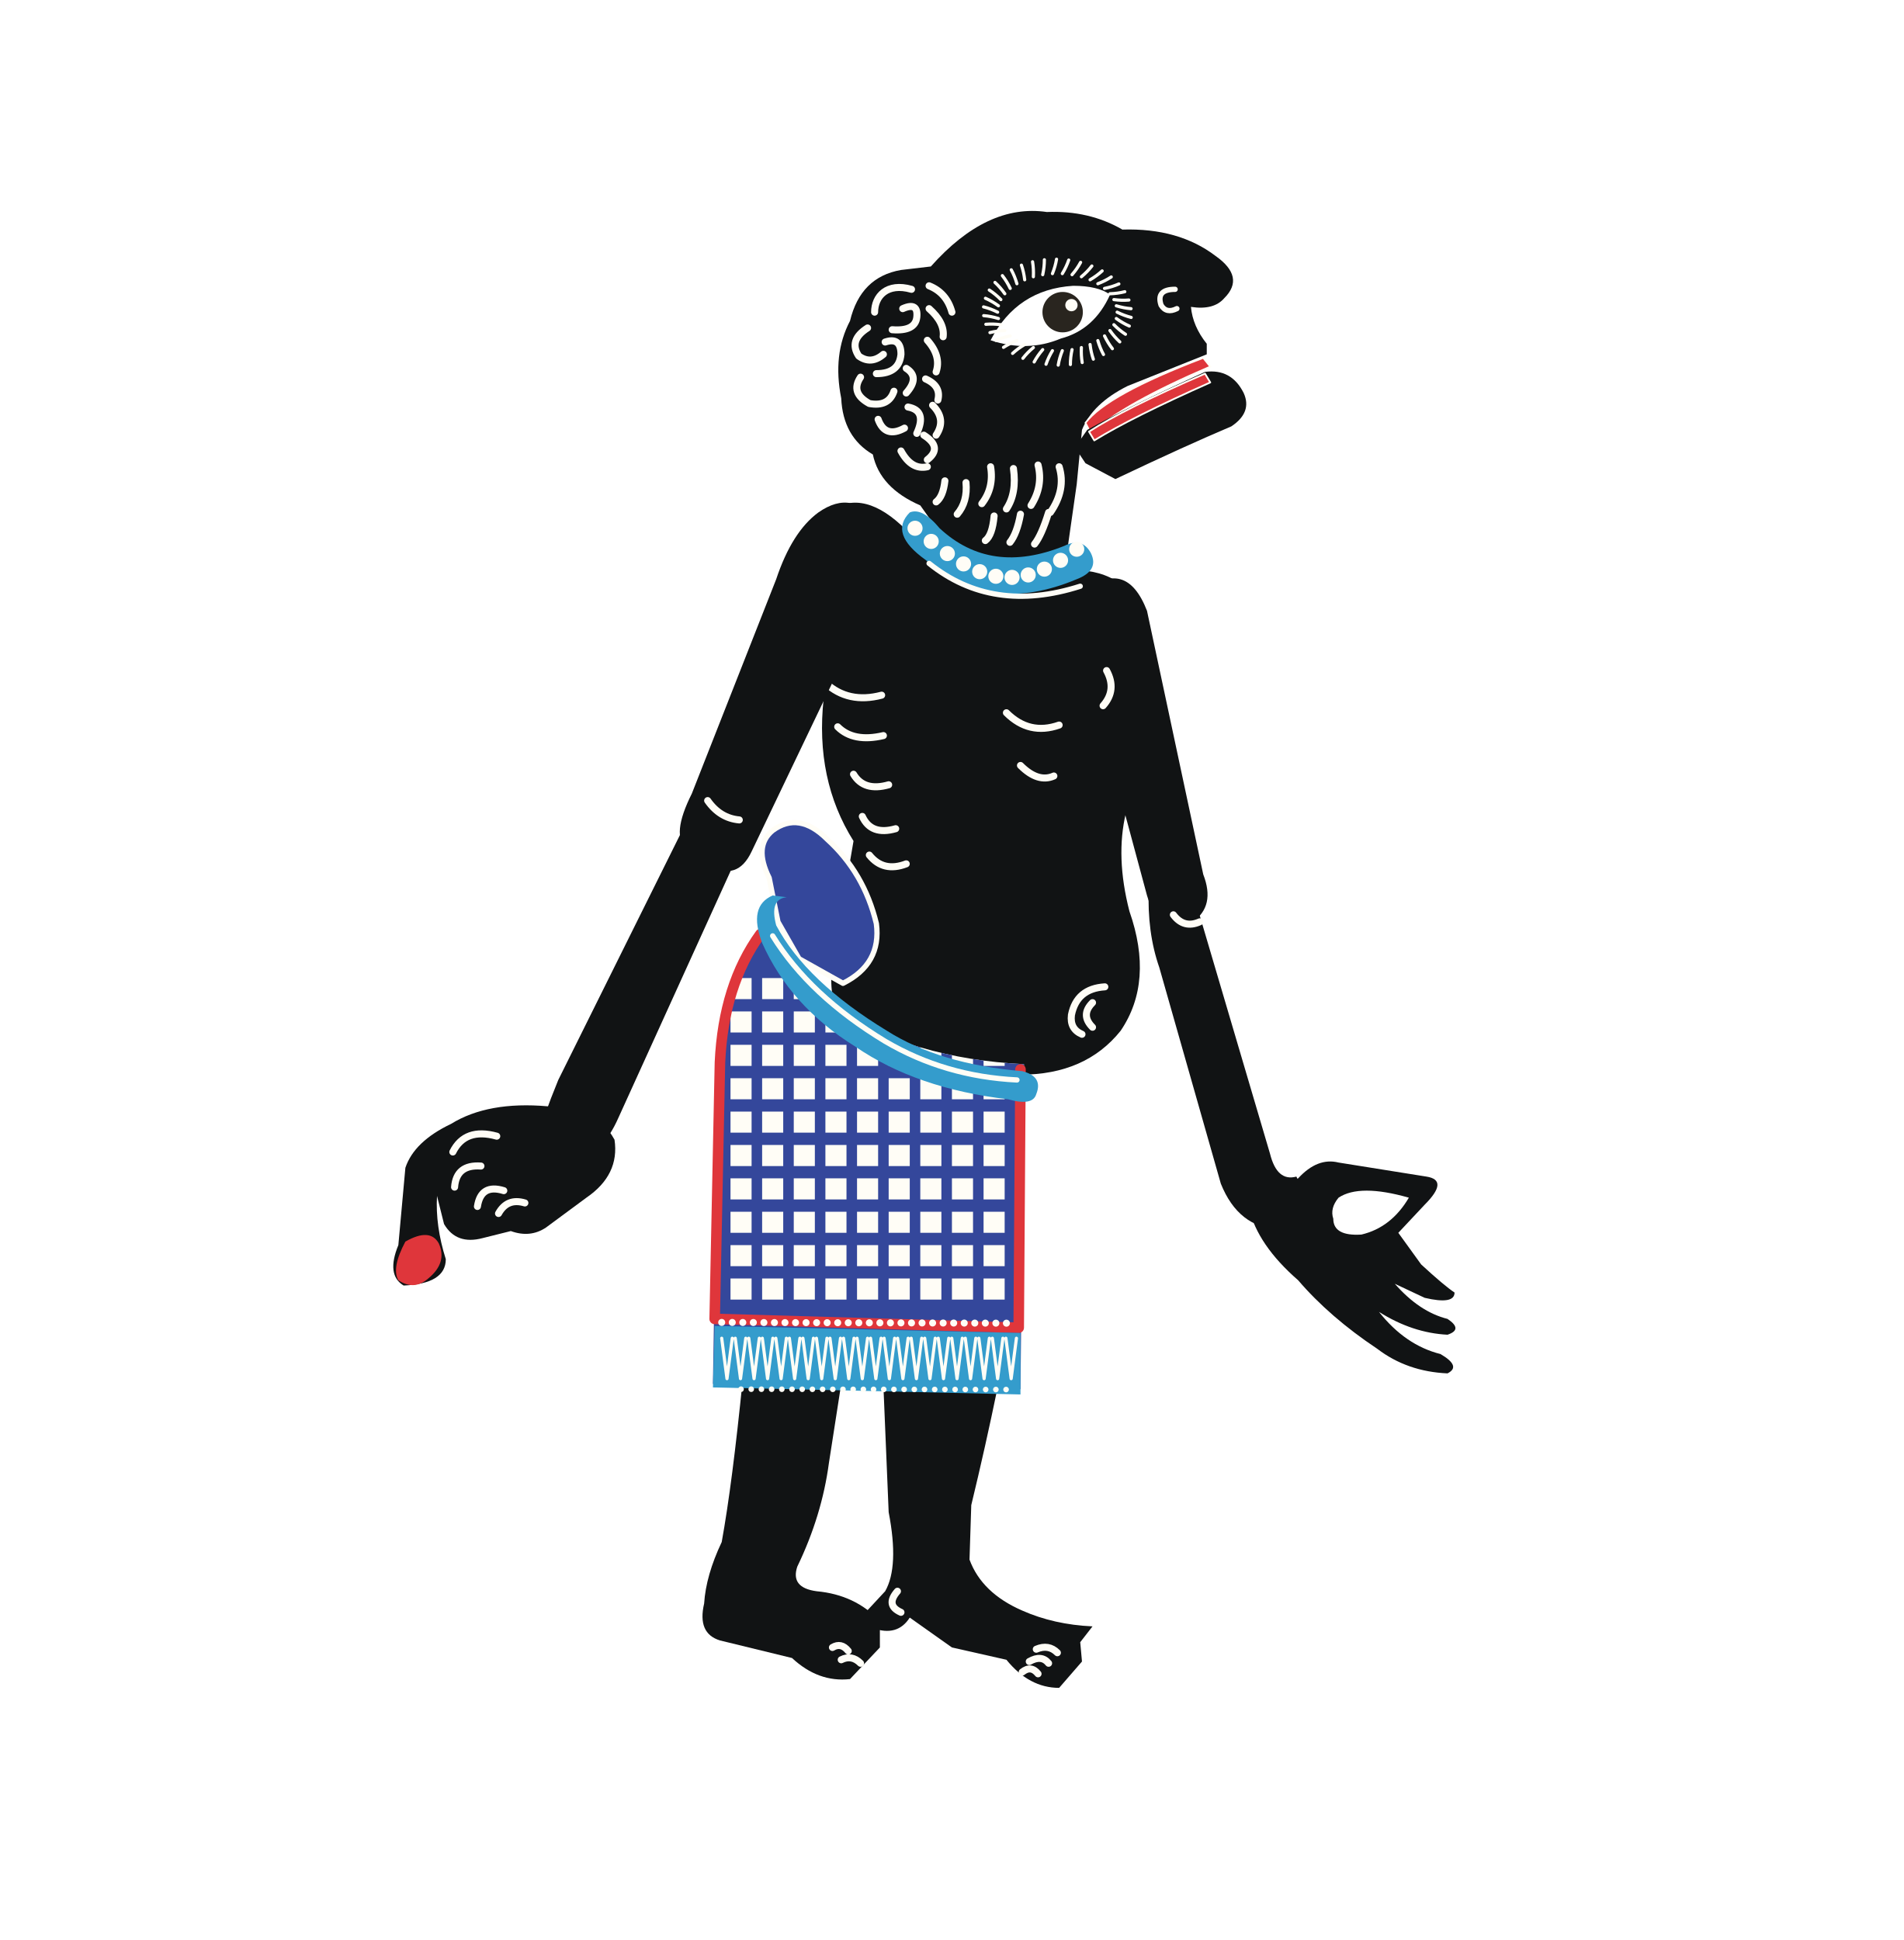
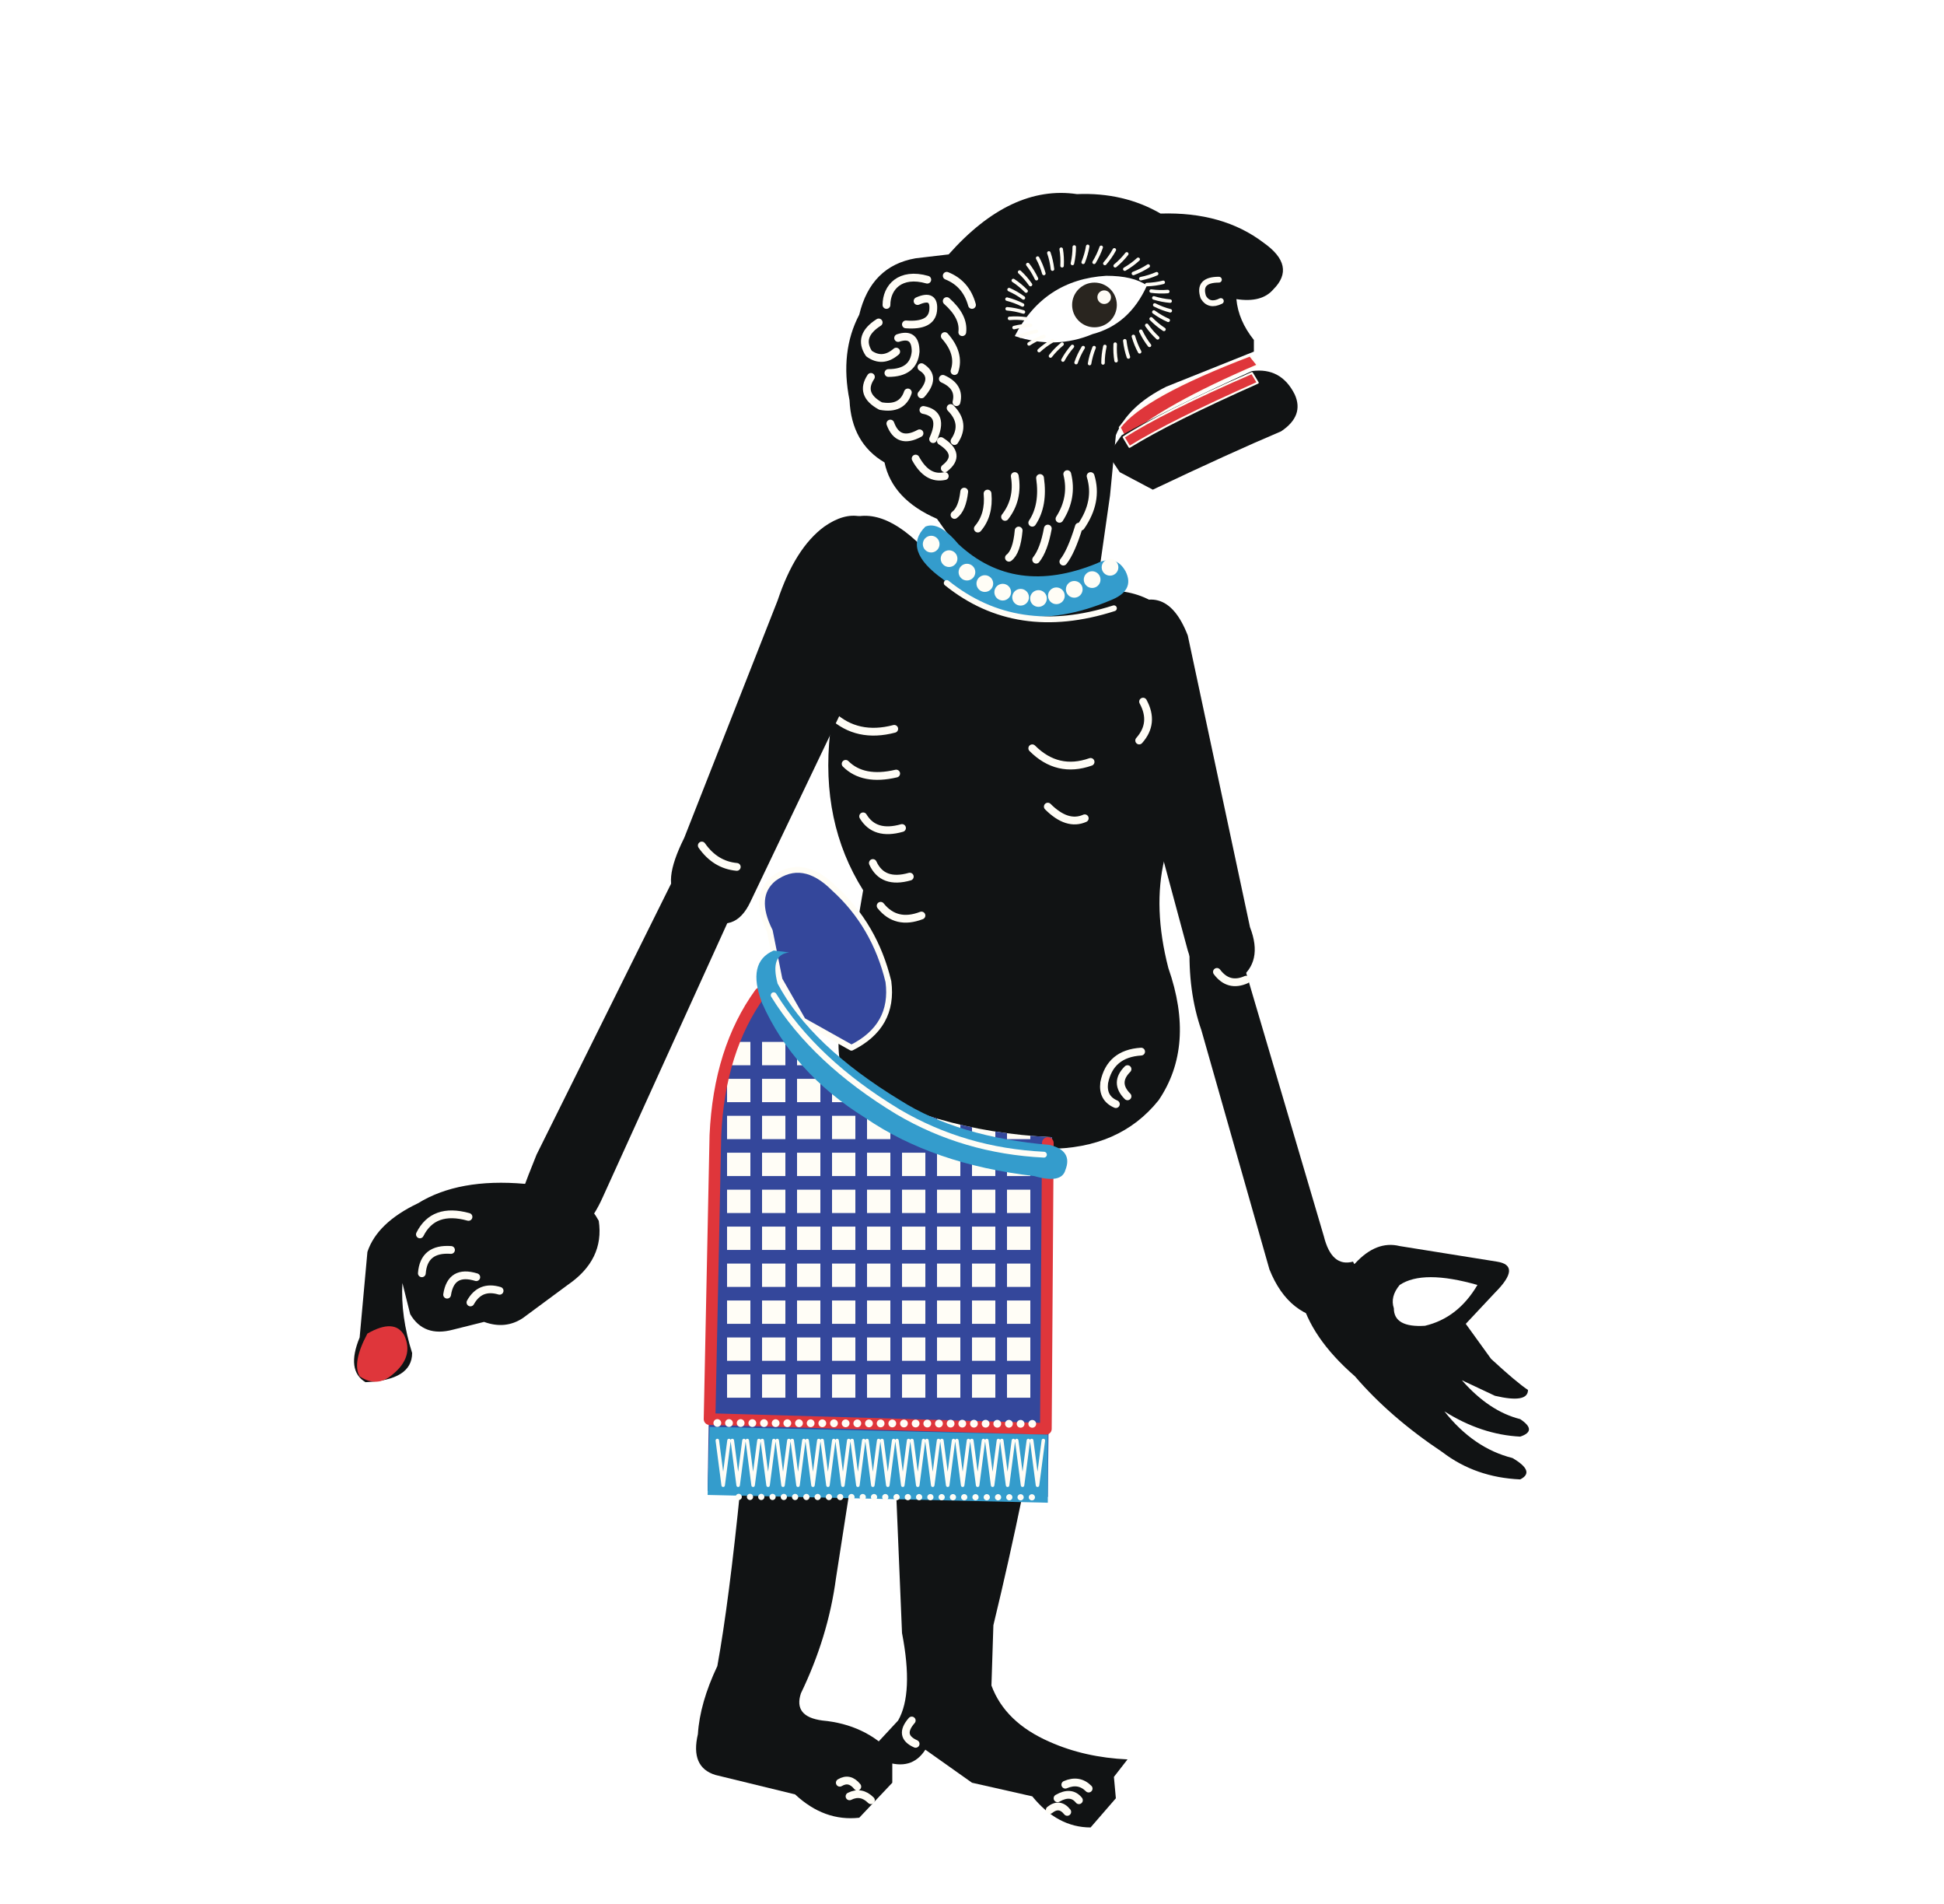
- <svg xmlns="http://www.w3.org/2000/svg" viewBox="-260 -320 520 530" role="img" aria-labelledby="theng-title">
+ <svg xmlns="http://www.w3.org/2000/svg" viewBox="-240 -310 480 470" role="img" aria-labelledby="theng-title">
  <g fill="#29251f">
    <g transform="translate(42.24 -146.88) rotate(0) scale(1 1)">
      <g transform="translate(0 0) rotate(76.5588) scale(1 1)">
        <path d="M-12.3 3.97 Q-19.314 -10.045 -3.503 -12.188 L70.095 -10.391 Q79.28 -11.651 82.031 -4.578 Q85.625 5.165 72.127 5.887 L14.98 7.528 Q3.259 11.143 -12.3 3.97 Z" fill="#111314" />
        <g transform="translate(78.46936 0) rotate(-4.135444) scale(1 1)">
          <path d="M-8.436 4.377 Q-7.054 -4.752 1.114 -6.696 L70.662 -5.309 Q78.563 -4.82 78.785 -10.289 L85.146 -11.295 L91.063 -1.364 Q87.272 9.015 74.383 9.968 L13.026 8.154 Q2.859 8.458 -8.436 4.377 Z" fill="#111314" />
          <g transform="translate(81.0646 0) rotate(0) scale(1 1)">
            <defs>
              <clipPath id="theng-3">
                <path d="M-8.023 1.486 Q0.58 -1.83 -1.677 -10.601 Q-5.574 -17.374 -2.461 -22.43 L8.447 -44.15 Q11.246 -49.809 15.623 -41.374 L20.771 -32.191 L30.892 -35.53 Q38.267 -39.739 40.967 -41.905 Q44.17 -40.89 39.876 -33.691 L33.751 -27.072 Q43.102 -31.159 47.251 -37.9 Q51.301 -41.149 51.37 -36.596 Q48.013 -27.589 39.768 -20.634 Q50.636 -24.744 55.823 -33.171 Q60.766 -37.647 61.437 -33.407 Q57.645 -23.027 49.232 -17.133 Q37.082 -7.387 24.863 -2.194 Q12.378 5.431 2.044 4.675 Z" />
              </clipPath>
            </defs>
            <path d="M-8.023 1.486 Q0.58 -1.83 -1.677 -10.601 Q-5.574 -17.374 -2.461 -22.43 L8.447 -44.15 Q11.246 -49.809 15.623 -41.374 L20.771 -32.191 L30.892 -35.53 Q38.267 -39.739 40.967 -41.905 Q44.17 -40.89 39.876 -33.691 L33.751 -27.072 Q43.102 -31.159 47.251 -37.9 Q51.301 -41.149 51.37 -36.596 Q48.013 -27.589 39.768 -20.634 Q50.636 -24.744 55.823 -33.171 Q60.766 -37.647 61.437 -33.407 Q57.645 -23.027 49.232 -17.133 Q37.082 -7.387 24.863 -2.194 Q12.378 5.431 2.044 4.675 Z M6.69 -19.531 Q4.769 -26.182 12.489 -37.835 Q18.818 -30.795 18.184 -22.436 Q16.323 -14.97 11.747 -16.419 Q8.711 -16.374 6.69 -19.531 Z" fill-rule="evenodd" clip-path="url(#theng-3)" fill="#111314" />
            <g transform="translate(0 0) rotate(0) scale(1 1)">
              <path d="M-80.607 0.145 Q-76.077 -1.441 -76.602 -6.139" fill="none" stroke="#fffdf6" stroke-width="1.92" stroke-linecap="round" stroke-linejoin="round" />
            </g>
          </g>
        </g>
      </g>
    </g>
    <g transform="translate(0 0) rotate(0) scale(1 1)">
      <path d="M-57.12 56.64 L-30.24 58.08 L-33.6 79.68 Q-35.52 94.08 -42.24 108 Q-44.16 113.76 -36.96 114.72 Q-26.4 115.68 -19.68 122.88 L-19.68 130.08 L-27.84 138.72 Q-36.48 139.68 -43.68 132.96 L-63.36 128.16 Q-69.6 126.24 -67.68 118.08 Q-67.2 110.4 -62.88 101.28 Q-60 85.44 -57.12 56.64 Z M-18.72 58.56 L12.48 59.04 Q9.12 75.36 5.28 91.2 L4.8 106.08 Q8.16 115.2 19.2 120 Q27.84 123.84 38.4 124.32 L35.04 128.64 L35.52 133.92 L29.28 141.12 Q21.12 141.12 14.88 133.44 L0 130.08 L-11.52 121.92 Q-14.88 127.2 -21.6 124.8 L-24.48 121.44 L-18.24 114.72 Q-14.4 108 -17.28 93.12 Z" fill="#111314" />
    </g>
    <g transform="translate(0 0) rotate(0) scale(1 1)">
      <path d="M-33.12 -180.48 Q-24 -186.72 -12.48 -175.2 L0 -166.56 Q14.88 -155.52 31.68 -164.16 Q46.56 -165.12 53.28 -151.68 Q57.12 -141.12 47.52 -124.32 L47.52 -97.92 Q44.64 -85.92 48.48 -71.04 Q55.2 -51.84 46.08 -38.4 Q36.48 -26.4 18.72 -26.4 L-19.2 -33.6 Q-35.04 -38.88 -32.64 -56.64 L-26.88 -90.24 Q-37.44 -107.04 -35.04 -129.12 L-40.8 -149.28 Q-45.12 -169.92 -33.12 -180.48 Z" fill="#111314" />
    </g>
    <g transform="translate(0 0) rotate(0) scale(1 1)">
      <path d="M-52.32 -64.8 Q-46.56 -53.76 -32.64 -44.64 Q-10.56 -30.72 19.68 -29.28 L18.72 59.52 L-65.28 58.08 L-63.84 -31.2 Q-63.36 -52.32 -52.32 -64.8 Z" fill="#fffdf6" />
    </g>
    <g transform="translate(0 0) rotate(0) scale(1 1)">
      <path d="M-49.92 -80.16 Q-54.24 -88.8 -48.96 -93.12 Q-41.76 -98.4 -34.08 -90.72 Q-24 -81.6 -20.64 -67.68 Q-19.2 -56.64 -29.76 -51.36 L-41.76 -58.08 L-47.52 -68.16 Z" fill="#34479b" stroke="#fffdf6" stroke-width="1.44" stroke-linecap="round" stroke-linejoin="round" />
    </g>
    <g transform="translate(0 0) rotate(0) scale(1 1)">
      <defs>
        <clipPath id="theng-9">
          <path d="M-52.32 -64.8 Q-46.56 -53.76 -32.64 -44.64 Q-10.56 -30.72 19.68 -29.28 L18.72 59.52 L-65.28 58.08 L-63.84 -31.2 Q-63.36 -52.32 -52.32 -64.8 Z" />
        </clipPath>
      </defs>
      <path d="M-52.32 -64.8 Q-46.56 -53.76 -32.64 -44.64 Q-10.56 -30.72 19.68 -29.28 L18.72 59.52 L-65.28 58.08 L-63.84 -31.2 Q-63.36 -52.32 -52.32 -64.8 Z M-60.48 -52.8 L-54.72 -52.8 L-54.72 -47.04 L-60.48 -47.04 Z M-51.84 -52.8 L-46.08 -52.8 L-46.08 -47.04 L-51.84 -47.04 Z M-43.2 -52.8 L-37.44 -52.8 L-37.44 -47.04 L-43.2 -47.04 Z M-34.56 -52.8 L-28.8 -52.8 L-28.8 -47.04 L-34.56 -47.04 Z M-25.92 -52.8 L-20.16 -52.8 L-20.16 -47.04 L-25.92 -47.04 Z M-17.28 -52.8 L-11.52 -52.8 L-11.52 -47.04 L-17.28 -47.04 Z M-8.64 -52.8 L-2.88 -52.8 L-2.88 -47.04 L-8.64 -47.04 Z M0 -52.8 L5.76 -52.8 L5.76 -47.04 L0 -47.04 Z M8.64 -52.8 L14.4 -52.8 L14.4 -47.04 L8.64 -47.04 Z M-60.48 -43.68 L-54.72 -43.68 L-54.72 -37.92 L-60.48 -37.92 Z M-51.84 -43.68 L-46.08 -43.68 L-46.08 -37.92 L-51.84 -37.92 Z M-43.2 -43.68 L-37.44 -43.68 L-37.44 -37.92 L-43.2 -37.92 Z M-34.56 -43.68 L-28.8 -43.68 L-28.8 -37.92 L-34.56 -37.92 Z M-25.92 -43.68 L-20.16 -43.68 L-20.16 -37.92 L-25.92 -37.92 Z M-17.28 -43.68 L-11.52 -43.68 L-11.52 -37.92 L-17.28 -37.92 Z M-8.64 -43.68 L-2.88 -43.68 L-2.88 -37.92 L-8.64 -37.92 Z M0 -43.68 L5.76 -43.68 L5.76 -37.92 L0 -37.92 Z M8.64 -43.68 L14.4 -43.68 L14.4 -37.92 L8.64 -37.92 Z M-60.48 -34.56 L-54.72 -34.56 L-54.72 -28.8 L-60.48 -28.8 Z M-51.84 -34.56 L-46.08 -34.56 L-46.08 -28.8 L-51.84 -28.8 Z M-43.2 -34.56 L-37.44 -34.56 L-37.44 -28.8 L-43.2 -28.8 Z M-34.56 -34.56 L-28.8 -34.56 L-28.8 -28.8 L-34.56 -28.8 Z M-25.92 -34.56 L-20.16 -34.56 L-20.16 -28.8 L-25.92 -28.8 Z M-17.28 -34.56 L-11.52 -34.56 L-11.52 -28.8 L-17.28 -28.8 Z M-8.64 -34.56 L-2.88 -34.56 L-2.88 -28.8 L-8.64 -28.8 Z M0 -34.56 L5.76 -34.56 L5.76 -28.8 L0 -28.8 Z M8.64 -34.56 L14.4 -34.56 L14.4 -28.8 L8.64 -28.8 Z M-60.48 -25.44 L-54.72 -25.44 L-54.72 -19.68 L-60.48 -19.68 Z M-51.84 -25.44 L-46.08 -25.44 L-46.08 -19.68 L-51.84 -19.68 Z M-43.2 -25.44 L-37.44 -25.44 L-37.44 -19.68 L-43.2 -19.68 Z M-34.56 -25.44 L-28.8 -25.44 L-28.8 -19.68 L-34.56 -19.68 Z M-25.92 -25.44 L-20.16 -25.44 L-20.16 -19.68 L-25.92 -19.68 Z M-17.28 -25.44 L-11.52 -25.44 L-11.52 -19.68 L-17.28 -19.68 Z M-8.64 -25.44 L-2.88 -25.44 L-2.88 -19.68 L-8.64 -19.68 Z M0 -25.44 L5.76 -25.44 L5.76 -19.68 L0 -19.68 Z M8.64 -25.44 L14.4 -25.44 L14.4 -19.68 L8.64 -19.68 Z M-60.48 -16.32 L-54.72 -16.32 L-54.72 -10.56 L-60.48 -10.56 Z M-51.84 -16.32 L-46.08 -16.32 L-46.08 -10.56 L-51.84 -10.56 Z M-43.2 -16.32 L-37.44 -16.32 L-37.44 -10.56 L-43.2 -10.56 Z M-34.56 -16.32 L-28.8 -16.32 L-28.8 -10.56 L-34.56 -10.56 Z M-25.92 -16.32 L-20.16 -16.32 L-20.16 -10.56 L-25.92 -10.56 Z M-17.28 -16.32 L-11.52 -16.32 L-11.52 -10.56 L-17.28 -10.56 Z M-8.64 -16.32 L-2.88 -16.32 L-2.88 -10.56 L-8.64 -10.56 Z M0 -16.32 L5.76 -16.32 L5.76 -10.56 L0 -10.56 Z M8.64 -16.32 L14.4 -16.32 L14.4 -10.56 L8.64 -10.56 Z M-60.48 -7.2 L-54.72 -7.2 L-54.72 -1.44 L-60.48 -1.44 Z M-51.84 -7.2 L-46.08 -7.2 L-46.08 -1.44 L-51.84 -1.44 Z M-43.2 -7.2 L-37.44 -7.2 L-37.44 -1.44 L-43.2 -1.44 Z M-34.56 -7.2 L-28.8 -7.2 L-28.8 -1.44 L-34.56 -1.44 Z M-25.92 -7.2 L-20.16 -7.2 L-20.16 -1.44 L-25.92 -1.44 Z M-17.28 -7.2 L-11.52 -7.2 L-11.52 -1.44 L-17.28 -1.44 Z M-8.64 -7.2 L-2.88 -7.2 L-2.88 -1.44 L-8.64 -1.44 Z M0 -7.2 L5.76 -7.2 L5.76 -1.44 L0 -1.44 Z M8.64 -7.2 L14.4 -7.2 L14.4 -1.44 L8.64 -1.44 Z M-60.48 1.92 L-54.72 1.92 L-54.72 7.68 L-60.48 7.68 Z M-51.84 1.92 L-46.08 1.92 L-46.08 7.68 L-51.84 7.68 Z M-43.2 1.92 L-37.44 1.92 L-37.44 7.68 L-43.2 7.68 Z M-34.56 1.92 L-28.8 1.92 L-28.8 7.68 L-34.56 7.68 Z M-25.92 1.92 L-20.16 1.92 L-20.16 7.68 L-25.92 7.68 Z M-17.28 1.92 L-11.52 1.92 L-11.52 7.68 L-17.28 7.68 Z M-8.64 1.92 L-2.88 1.92 L-2.88 7.68 L-8.64 7.68 Z M0 1.92 L5.76 1.92 L5.76 7.68 L0 7.68 Z M8.64 1.92 L14.4 1.92 L14.4 7.68 L8.64 7.68 Z M-60.48 11.04 L-54.72 11.04 L-54.72 16.8 L-60.48 16.8 Z M-51.84 11.04 L-46.08 11.04 L-46.08 16.8 L-51.84 16.8 Z M-43.2 11.04 L-37.44 11.04 L-37.44 16.8 L-43.2 16.8 Z M-34.56 11.04 L-28.8 11.04 L-28.8 16.8 L-34.56 16.8 Z M-25.92 11.04 L-20.16 11.04 L-20.16 16.8 L-25.92 16.8 Z M-17.28 11.04 L-11.52 11.04 L-11.52 16.8 L-17.28 16.8 Z M-8.64 11.04 L-2.88 11.04 L-2.88 16.8 L-8.64 16.8 Z M0 11.04 L5.76 11.04 L5.76 16.8 L0 16.8 Z M8.64 11.04 L14.4 11.04 L14.4 16.8 L8.64 16.8 Z M-60.48 20.16 L-54.72 20.16 L-54.72 25.92 L-60.48 25.92 Z M-51.84 20.16 L-46.08 20.16 L-46.08 25.92 L-51.84 25.92 Z M-43.2 20.16 L-37.44 20.16 L-37.44 25.92 L-43.2 25.92 Z M-34.56 20.16 L-28.8 20.16 L-28.8 25.92 L-34.56 25.92 Z M-25.92 20.16 L-20.16 20.16 L-20.16 25.92 L-25.92 25.92 Z M-17.28 20.16 L-11.52 20.16 L-11.52 25.92 L-17.28 25.92 Z M-8.64 20.16 L-2.88 20.16 L-2.88 25.92 L-8.64 25.92 Z M0 20.16 L5.76 20.16 L5.76 25.92 L0 25.92 Z M8.64 20.16 L14.4 20.16 L14.4 25.92 L8.64 25.92 Z M-60.48 29.28 L-54.72 29.28 L-54.72 35.04 L-60.48 35.04 Z M-51.84 29.28 L-46.08 29.28 L-46.08 35.04 L-51.84 35.04 Z M-43.2 29.28 L-37.44 29.28 L-37.44 35.04 L-43.2 35.04 Z M-34.56 29.28 L-28.8 29.28 L-28.8 35.04 L-34.56 35.04 Z M-25.92 29.28 L-20.16 29.28 L-20.16 35.04 L-25.92 35.04 Z M-17.28 29.28 L-11.52 29.28 L-11.52 35.04 L-17.28 35.04 Z M-8.64 29.28 L-2.88 29.28 L-2.88 35.04 L-8.64 35.04 Z M0 29.28 L5.76 29.28 L5.76 35.04 L0 35.04 Z M8.64 29.28 L14.4 29.28 L14.4 35.04 L8.64 35.04 Z" fill-rule="evenodd" clip-path="url(#theng-9)" fill="#34479b" />
    </g>
    <g transform="translate(0 0) rotate(0) scale(1 1)">
      <path d="M-52.32 -64.8 Q-62.4 -50.88 -63.36 -29.76 L-64.8 40.32 L18.24 42.72 L18.72 -27.84" fill="none" stroke="#df363b" stroke-width="2.88" stroke-linecap="round" stroke-linejoin="round" />
    </g>
    <g transform="translate(0 0) rotate(0) scale(1 1)">
      <path d="M-45.12 -74.88 Q-49.92 -74.4 -48 -67.2 Q-39.84 -51.84 -17.76 -38.4 Q-3.36 -29.28 19.2 -27.36 Q24.96 -25.92 23.04 -21.12 Q22.08 -17.76 15.36 -19.68 Q-9.6 -22.56 -26.4 -34.08 Q-44.16 -45.12 -51.84 -62.4 Q-55.68 -72.48 -48.96 -75.36 Z" fill="#349ccc" />
    </g>
    <g transform="translate(0 0) rotate(0) scale(1 1)">
      <path d="M-48.96 -64.32 Q-38.88 -48 -18.24 -35.52 Q-1.92 -25.92 17.76 -24.96" fill="none" stroke="#fffdf6" stroke-width="1.44" stroke-linecap="round" stroke-linejoin="round" />
    </g>
    <g transform="translate(0 0) rotate(0) scale(1 1)">
      <path d="M-64.8 42.24 L18.72 44.16 L18.72 60.96 L-65.28 59.04 Z" fill="#349ccc" />
    </g>
    <g transform="translate(0 0) rotate(0) scale(1 1)">
      <path d="M-62.88 45.6 L-61.44 56.64 L-60 45.6 M-59.184 45.6 L-57.744 56.64 L-56.304 45.6 M-55.488 45.6 L-54.048 56.64 L-52.608 45.6 M-51.792 45.6 L-50.352 56.64 L-48.912 45.6 M-48.096 45.6 L-46.656 56.64 L-45.216 45.6 M-44.4 45.6 L-42.96 56.64 L-41.52 45.6 M-40.704 45.6 L-39.264 56.64 L-37.824 45.6 M-37.008 45.6 L-35.568 56.64 L-34.128 45.6 M-33.312 45.6 L-31.872 56.64 L-30.432 45.6 M-29.616 45.6 L-28.176 56.64 L-26.736 45.6 M-25.92 45.6 L-24.48 56.64 L-23.04 45.6 M-22.224 45.6 L-20.784 56.64 L-19.344 45.6 M-18.528 45.6 L-17.088 56.64 L-15.648 45.6 M-14.832 45.6 L-13.392 56.64 L-11.952 45.6 M-11.136 45.6 L-9.696 56.64 L-8.256 45.6 M-7.44 45.6 L-6 56.64 L-4.56 45.6 M-3.744 45.6 L-2.304 56.64 L-0.864 45.6 M-0.048 45.6 L1.392 56.64 L2.832 45.6 M3.648 45.6 L5.088 56.64 L6.528 45.6 M7.344 45.6 L8.784 56.64 L10.224 45.6 M11.04 45.6 L12.48 56.64 L13.92 45.6 M14.736 45.6 L16.176 56.64 L17.616 45.6" fill="none" stroke="#fffdf6" stroke-width="0.864" stroke-linecap="round" stroke-linejoin="round" />
    </g>
    <g transform="translate(0 0) rotate(0) scale(1 1)">
      <path d="M-63.84 41.28 C-63.84 40.75 -63.41 40.32 -62.88 40.32 C-62.35 40.32 -61.92 40.75 -61.92 41.28 C-61.92 41.81 -62.35 42.24 -62.88 42.24 C-63.41 42.24 -63.84 41.81 -63.84 41.28 Z M-60.96 41.288 C-60.96 40.757 -60.53 40.328 -60 40.328 C-59.47 40.328 -59.04 40.757 -59.04 41.288 C-59.04 41.818 -59.47 42.248 -60 42.248 C-60.53 42.248 -60.96 41.818 -60.96 41.288 Z M-58.08 41.295 C-58.08 40.765 -57.65 40.335 -57.12 40.335 C-56.59 40.335 -56.16 40.765 -56.16 41.295 C-56.16 41.826 -56.59 42.255 -57.12 42.255 C-57.65 42.255 -58.08 41.826 -58.08 41.295 Z M-55.2 41.303 C-55.2 40.773 -54.77 40.343 -54.24 40.343 C-53.71 40.343 -53.28 40.773 -53.28 41.303 C-53.28 41.833 -53.71 42.263 -54.24 42.263 C-54.77 42.263 -55.2 41.833 -55.2 41.303 Z M-52.32 41.311 C-52.32 40.781 -51.89 40.351 -51.36 40.351 C-50.83 40.351 -50.4 40.781 -50.4 41.311 C-50.4 41.841 -50.83 42.271 -51.36 42.271 C-51.89 42.271 -52.32 41.841 -52.32 41.311 Z M-49.44 41.318 C-49.44 40.788 -49.01 40.358 -48.48 40.358 C-47.95 40.358 -47.52 40.788 -47.52 41.318 C-47.52 41.849 -47.95 42.278 -48.48 42.278 C-49.01 42.278 -49.44 41.849 -49.44 41.318 Z M-46.56 41.326 C-46.56 40.796 -46.13 40.366 -45.6 40.366 C-45.07 40.366 -44.64 40.796 -44.64 41.326 C-44.64 41.856 -45.07 42.286 -45.6 42.286 C-46.13 42.286 -46.56 41.856 -46.56 41.326 Z M-43.68 41.334 C-43.68 40.804 -43.25 40.374 -42.72 40.374 C-42.19 40.374 -41.76 40.804 -41.76 41.334 C-41.76 41.864 -42.19 42.294 -42.72 42.294 C-43.25 42.294 -43.68 41.864 -43.68 41.334 Z M-40.8 41.341 C-40.8 40.811 -40.37 40.381 -39.84 40.381 C-39.31 40.381 -38.88 40.811 -38.88 41.341 C-38.88 41.872 -39.31 42.301 -39.84 42.301 C-40.37 42.301 -40.8 41.872 -40.8 41.341 Z M-37.92 41.349 C-37.92 40.819 -37.49 40.389 -36.96 40.389 C-36.43 40.389 -36 40.819 -36 41.349 C-36 41.879 -36.43 42.309 -36.96 42.309 C-37.49 42.309 -37.92 41.879 -37.92 41.349 Z M-35.04 41.357 C-35.04 40.827 -34.61 40.397 -34.08 40.397 C-33.55 40.397 -33.12 40.827 -33.12 41.357 C-33.12 41.887 -33.55 42.317 -34.08 42.317 C-34.61 42.317 -35.04 41.887 -35.04 41.357 Z M-32.16 41.364 C-32.16 40.834 -31.73 40.404 -31.2 40.404 C-30.67 40.404 -30.24 40.834 -30.24 41.364 C-30.24 41.895 -30.67 42.324 -31.2 42.324 C-31.73 42.324 -32.16 41.895 -32.16 41.364 Z M-29.28 41.372 C-29.28 40.842 -28.85 40.412 -28.32 40.412 C-27.79 40.412 -27.36 40.842 -27.36 41.372 C-27.36 41.902 -27.79 42.332 -28.32 42.332 C-28.85 42.332 -29.28 41.902 -29.28 41.372 Z M-26.4 41.38 C-26.4 40.85 -25.97 40.42 -25.44 40.42 C-24.91 40.42 -24.48 40.85 -24.48 41.38 C-24.48 41.91 -24.91 42.34 -25.44 42.34 C-25.97 42.34 -26.4 41.91 -26.4 41.38 Z M-23.52 41.388 C-23.52 40.857 -23.09 40.428 -22.56 40.428 C-22.03 40.428 -21.6 40.857 -21.6 41.388 C-21.6 41.918 -22.03 42.348 -22.56 42.348 C-23.09 42.348 -23.52 41.918 -23.52 41.388 Z M-20.64 41.395 C-20.64 40.865 -20.21 40.435 -19.68 40.435 C-19.15 40.435 -18.72 40.865 -18.72 41.395 C-18.72 41.925 -19.15 42.355 -19.68 42.355 C-20.21 42.355 -20.64 41.925 -20.64 41.395 Z M-17.76 41.403 C-17.76 40.873 -17.33 40.443 -16.8 40.443 C-16.27 40.443 -15.84 40.873 -15.84 41.403 C-15.84 41.933 -16.27 42.363 -16.8 42.363 C-17.33 42.363 -17.76 41.933 -17.76 41.403 Z M-14.88 41.411 C-14.88 40.88 -14.45 40.451 -13.92 40.451 C-13.39 40.451 -12.96 40.88 -12.96 41.411 C-12.96 41.941 -13.39 42.371 -13.92 42.371 C-14.45 42.371 -14.88 41.941 -14.88 41.411 Z M-12 41.418 C-12 40.888 -11.57 40.458 -11.04 40.458 C-10.51 40.458 -10.08 40.888 -10.08 41.418 C-10.08 41.948 -10.51 42.378 -11.04 42.378 C-11.57 42.378 -12 41.948 -12 41.418 Z M-9.12 41.426 C-9.12 40.896 -8.69 40.466 -8.16 40.466 C-7.63 40.466 -7.2 40.896 -7.2 41.426 C-7.2 41.956 -7.63 42.386 -8.16 42.386 C-8.69 42.386 -9.12 41.956 -9.12 41.426 Z M-6.24 41.434 C-6.24 40.903 -5.81 40.474 -5.28 40.474 C-4.75 40.474 -4.32 40.903 -4.32 41.434 C-4.32 41.964 -4.75 42.394 -5.28 42.394 C-5.81 42.394 -6.24 41.964 -6.24 41.434 Z M-3.36 41.441 C-3.36 40.911 -2.93 40.481 -2.4 40.481 C-1.87 40.481 -1.44 40.911 -1.44 41.441 C-1.44 41.971 -1.87 42.401 -2.4 42.401 C-2.93 42.401 -3.36 41.971 -3.36 41.441 Z M-0.48 41.449 C-0.48 40.919 -0.05 40.489 0.48 40.489 C1.01 40.489 1.44 40.919 1.44 41.449 C1.44 41.979 1.01 42.409 0.48 42.409 C-0.05 42.409 -0.48 41.979 -0.48 41.449 Z M2.4 41.457 C2.4 40.926 2.83 40.497 3.36 40.497 C3.89 40.497 4.32 40.926 4.32 41.457 C4.32 41.987 3.89 42.417 3.36 42.417 C2.83 42.417 2.4 41.987 2.4 41.457 Z M5.28 41.464 C5.28 40.934 5.71 40.504 6.24 40.504 C6.77 40.504 7.2 40.934 7.2 41.464 C7.2 41.995 6.77 42.424 6.24 42.424 C5.71 42.424 5.28 41.995 5.28 41.464 Z M8.16 41.472 C8.16 40.942 8.59 40.512 9.12 40.512 C9.65 40.512 10.08 40.942 10.08 41.472 C10.08 42.002 9.65 42.432 9.12 42.432 C8.59 42.432 8.16 42.002 8.16 41.472 Z M11.04 41.48 C11.04 40.949 11.47 40.52 12 40.52 C12.53 40.52 12.96 40.949 12.96 41.48 C12.96 42.01 12.53 42.44 12 42.44 C11.47 42.44 11.04 42.01 11.04 41.48 Z M13.92 41.487 C13.92 40.957 14.35 40.527 14.88 40.527 C15.41 40.527 15.84 40.957 15.84 41.487 C15.84 42.018 15.41 42.447 14.88 42.447 C14.35 42.447 13.92 42.018 13.92 41.487 Z M-58.368 59.52 C-58.368 59.096 -58.024 58.752 -57.6 58.752 C-57.176 58.752 -56.832 59.096 -56.832 59.52 C-56.832 59.944 -57.176 60.288 -57.6 60.288 C-58.024 60.288 -58.368 59.944 -58.368 59.52 Z M-55.584 59.524 C-55.584 59.1 -55.24 58.756 -54.816 58.756 C-54.392 58.756 -54.048 59.1 -54.048 59.524 C-54.048 59.948 -54.392 60.292 -54.816 60.292 C-55.24 60.292 -55.584 59.948 -55.584 59.524 Z M-52.8 59.528 C-52.8 59.104 -52.456 58.76 -52.032 58.76 C-51.608 58.76 -51.264 59.104 -51.264 59.528 C-51.264 59.952 -51.608 60.296 -52.032 60.296 C-52.456 60.296 -52.8 59.952 -52.8 59.528 Z M-50.016 59.532 C-50.016 59.107 -49.672 58.764 -49.248 58.764 C-48.824 58.764 -48.48 59.107 -48.48 59.532 C-48.48 59.956 -48.824 60.3 -49.248 60.3 C-49.672 60.3 -50.016 59.956 -50.016 59.532 Z M-47.232 59.535 C-47.232 59.111 -46.888 58.767 -46.464 58.767 C-46.04 58.767 -45.696 59.111 -45.696 59.535 C-45.696 59.96 -46.04 60.303 -46.464 60.303 C-46.888 60.303 -47.232 59.96 -47.232 59.535 Z M-44.448 59.539 C-44.448 59.115 -44.104 58.771 -43.68 58.771 C-43.256 58.771 -42.912 59.115 -42.912 59.539 C-42.912 59.963 -43.256 60.307 -43.68 60.307 C-44.104 60.307 -44.448 59.963 -44.448 59.539 Z M-41.664 59.543 C-41.664 59.119 -41.32 58.775 -40.896 58.775 C-40.472 58.775 -40.128 59.119 -40.128 59.543 C-40.128 59.967 -40.472 60.311 -40.896 60.311 C-41.32 60.311 -41.664 59.967 -41.664 59.543 Z M-38.88 59.547 C-38.88 59.123 -38.536 58.779 -38.112 58.779 C-37.688 58.779 -37.344 59.123 -37.344 59.547 C-37.344 59.971 -37.688 60.315 -38.112 60.315 C-38.536 60.315 -38.88 59.971 -38.88 59.547 Z M-36.096 59.551 C-36.096 59.127 -35.752 58.783 -35.328 58.783 C-34.904 58.783 -34.56 59.127 -34.56 59.551 C-34.56 59.975 -34.904 60.319 -35.328 60.319 C-35.752 60.319 -36.096 59.975 -36.096 59.551 Z M-33.312 59.555 C-33.312 59.13 -32.968 58.787 -32.544 58.787 C-32.12 58.787 -31.776 59.13 -31.776 59.555 C-31.776 59.979 -32.12 60.323 -32.544 60.323 C-32.968 60.323 -33.312 59.979 -33.312 59.555 Z M-30.528 59.558 C-30.528 59.134 -30.184 58.79 -29.76 58.79 C-29.336 58.79 -28.992 59.134 -28.992 59.558 C-28.992 59.983 -29.336 60.326 -29.76 60.326 C-30.184 60.326 -30.528 59.983 -30.528 59.558 Z M-27.744 59.562 C-27.744 59.138 -27.4 58.794 -26.976 58.794 C-26.552 58.794 -26.208 59.138 -26.208 59.562 C-26.208 59.986 -26.552 60.33 -26.976 60.33 C-27.4 60.33 -27.744 59.986 -27.744 59.562 Z M-24.96 59.566 C-24.96 59.142 -24.616 58.798 -24.192 58.798 C-23.768 58.798 -23.424 59.142 -23.424 59.566 C-23.424 59.99 -23.768 60.334 -24.192 60.334 C-24.616 60.334 -24.96 59.99 -24.96 59.566 Z M-22.176 59.57 C-22.176 59.146 -21.832 58.802 -21.408 58.802 C-20.984 58.802 -20.64 59.146 -20.64 59.57 C-20.64 59.994 -20.984 60.338 -21.408 60.338 C-21.832 60.338 -22.176 59.994 -22.176 59.57 Z M-19.392 59.574 C-19.392 59.15 -19.048 58.806 -18.624 58.806 C-18.2 58.806 -17.856 59.15 -17.856 59.574 C-17.856 59.998 -18.2 60.342 -18.624 60.342 C-19.048 60.342 -19.392 59.998 -19.392 59.574 Z M-16.608 59.578 C-16.608 59.153 -16.264 58.81 -15.84 58.81 C-15.416 58.81 -15.072 59.153 -15.072 59.578 C-15.072 60.002 -15.416 60.346 -15.84 60.346 C-16.264 60.346 -16.608 60.002 -16.608 59.578 Z M-13.824 59.581 C-13.824 59.157 -13.48 58.813 -13.056 58.813 C-12.632 58.813 -12.288 59.157 -12.288 59.581 C-12.288 60.006 -12.632 60.349 -13.056 60.349 C-13.48 60.349 -13.824 60.006 -13.824 59.581 Z M-11.04 59.585 C-11.04 59.161 -10.696 58.817 -10.272 58.817 C-9.848 58.817 -9.504 59.161 -9.504 59.585 C-9.504 60.009 -9.848 60.353 -10.272 60.353 C-10.696 60.353 -11.04 60.009 -11.04 59.585 Z M-8.256 59.589 C-8.256 59.165 -7.912 58.821 -7.488 58.821 C-7.064 58.821 -6.72 59.165 -6.72 59.589 C-6.72 60.013 -7.064 60.357 -7.488 60.357 C-7.912 60.357 -8.256 60.013 -8.256 59.589 Z M-5.472 59.593 C-5.472 59.169 -5.128 58.825 -4.704 58.825 C-4.28 58.825 -3.936 59.169 -3.936 59.593 C-3.936 60.017 -4.28 60.361 -4.704 60.361 C-5.128 60.361 -5.472 60.017 -5.472 59.593 Z M-2.688 59.597 C-2.688 59.173 -2.344 58.829 -1.92 58.829 C-1.496 58.829 -1.152 59.173 -1.152 59.597 C-1.152 60.021 -1.496 60.365 -1.92 60.365 C-2.344 60.365 -2.688 60.021 -2.688 59.597 Z M0.096 59.601 C0.096 59.176 0.44 58.833 0.864 58.833 C1.288 58.833 1.632 59.176 1.632 59.601 C1.632 60.025 1.288 60.369 0.864 60.369 C0.44 60.369 0.096 60.025 0.096 59.601 Z M2.88 59.604 C2.88 59.18 3.224 58.836 3.648 58.836 C4.072 58.836 4.416 59.18 4.416 59.604 C4.416 60.029 4.072 60.372 3.648 60.372 C3.224 60.372 2.88 60.029 2.88 59.604 Z M5.664 59.608 C5.664 59.184 6.008 58.84 6.432 58.84 C6.856 58.84 7.2 59.184 7.2 59.608 C7.2 60.032 6.856 60.376 6.432 60.376 C6.008 60.376 5.664 60.032 5.664 59.608 Z M8.448 59.612 C8.448 59.188 8.792 58.844 9.216 58.844 C9.64 58.844 9.984 59.188 9.984 59.612 C9.984 60.036 9.64 60.38 9.216 60.38 C8.792 60.38 8.448 60.036 8.448 59.612 Z M11.232 59.616 C11.232 59.192 11.576 58.848 12 58.848 C12.424 58.848 12.768 59.192 12.768 59.616 C12.768 60.04 12.424 60.384 12 60.384 C11.576 60.384 11.232 60.04 11.232 59.616 Z M14.016 59.62 C14.016 59.196 14.36 58.852 14.784 58.852 C15.208 58.852 15.552 59.196 15.552 59.62 C15.552 60.044 15.208 60.388 14.784 60.388 C14.36 60.388 14.016 60.044 14.016 59.62 Z" fill="#fffdf6" />
    </g>
    <g transform="translate(0 0) rotate(0) scale(1 1)">
      <path d="M-36.96 -150.72 Q-40.32 -144 -36.96 -138.24 M-34.56 -133.44 Q-28.32 -127.68 -19.2 -130.08 M-31.2 -121.44 Q-26.88 -117.12 -18.72 -119.04 M-26.88 -108.48 Q-24 -103.68 -17.28 -105.6 M-24.48 -96.96 Q-22.08 -91.68 -15.36 -93.6 M-22.56 -86.4 Q-18.72 -81.6 -12.48 -84 M14.88 -125.28 Q21.12 -119.04 29.28 -121.92 M18.72 -110.88 Q23.52 -106.08 27.84 -108 M42.24 -136.8 Q45.12 -131.52 41.28 -127.2 M41.76 -50.4 Q34.08 -49.92 32.64 -42.72 Q32.16 -38.88 35.52 -37.44 M38.4 -46.08 Q35.04 -42.72 38.4 -39.36 M-14.88 114.72 Q-18.24 118.56 -13.92 120.48 M-32.64 130.08 Q-30.24 128.64 -28.32 131.04 M-30.24 133.44 Q-27.36 132 -24.96 134.4 M23.04 130.56 Q26.4 129.12 28.8 131.52 M21.12 133.92 Q24.48 132 26.4 134.4 M19.2 136.8 Q21.6 134.88 23.52 137.28" fill="none" stroke="#fffdf6" stroke-width="1.92" stroke-linecap="round" stroke-linejoin="round" />
    </g>
    <g transform="translate(16.8 -168) rotate(0) scale(1 1)">
      <g transform="translate(0 0) rotate(0) scale(1 1)">
        <defs>
          <clipPath id="theng-18">
            <path d="M-22.56 -79.2 Q-7.2 -96.48 9.12 -94.08 Q20.64 -94.56 29.76 -89.28 Q45.12 -89.76 55.2 -82.08 Q63.36 -76.32 57.6 -70.56 Q54.72 -67.2 48.48 -68.16 Q48.96 -62.88 52.8 -58.08 L52.8 -55.2 L31.2 -46.56 Q21.6 -41.76 18.72 -34.56 L17.28 -19.68 L14.88 -2.88 L9.12 6.24 L-14.88 0.96 L-25.44 -13.92 Q-36.48 -18.72 -38.4 -27.84 Q-46.56 -32.64 -47.04 -43.2 Q-49.44 -55.2 -44.64 -64.32 Q-41.76 -76.32 -30.72 -78.24 Z" />
          </clipPath>
        </defs>
        <path d="M-22.56 -79.2 Q-7.2 -96.48 9.12 -94.08 Q20.64 -94.56 29.76 -89.28 Q45.12 -89.76 55.2 -82.08 Q63.36 -76.32 57.6 -70.56 Q54.72 -67.2 48.48 -68.16 Q48.96 -62.88 52.8 -58.08 L52.8 -55.2 L31.2 -46.56 Q21.6 -41.76 18.72 -34.56 L17.28 -19.68 L14.88 -2.88 L9.12 6.24 L-14.88 0.96 L-25.44 -13.92 Q-36.48 -18.72 -38.4 -27.84 Q-46.56 -32.64 -47.04 -43.2 Q-49.44 -55.2 -44.64 -64.32 Q-41.76 -76.32 -30.72 -78.24 Z  M-6.24 -59.04 Q0.96 -72.96 16.32 -73.92 Q23.04 -73.92 26.4 -71.52 Q22.08 -61.92 12.96 -59.52 Q3.84 -55.68 -6.24 -59.04 Z" fill-rule="evenodd" clip-path="url(#theng-18)" fill="#111314" />
      </g>
      <g transform="translate(0 0) rotate(0) scale(1 1)">
        <path d="M7.92 -66.72 C7.92 -69.769 10.391 -72.24 13.44 -72.24 C16.489 -72.24 18.96 -69.769 18.96 -66.72 C18.96 -63.671 16.489 -61.2 13.44 -61.2 C10.391 -61.2 7.92 -63.671 7.92 -66.72 Z" />
      </g>
      <g transform="translate(0 0) rotate(0) scale(1 1)">
        <path d="M-27.84 -72.96 C-34.56 -74.88 -37.92 -71.04 -37.92 -66.72 M-30.24 -67.68 Q-25.92 -69.6 -26.4 -65.28 Q-26.88 -61.44 -33.12 -61.92 M-39.84 -62.4 Q-45.12 -59.04 -42.24 -54.72 Q-38.88 -52.32 -35.52 -55.2 M-35.04 -58.56 Q-30.72 -60 -30.72 -55.2 Q-31.2 -49.92 -37.44 -49.92 M-41.76 -48.96 Q-44.64 -44.64 -39.36 -41.76 Q-34.08 -40.8 -32.64 -45.12 M-29.28 -51.36 Q-25.44 -48.96 -29.28 -44.64 M-36.96 -37.44 Q-35.04 -32.16 -29.76 -35.04 M-28.8 -40.8 Q-23.52 -39.84 -26.4 -33.6 M-24.48 -33.12 Q-19.2 -29.76 -23.52 -26.4 M-22.08 -41.28 Q-18.24 -37.44 -21.12 -33.12 M-24 -48.48 Q-19.68 -46.56 -20.64 -42.72 M-23.52 -59.04 Q-19.68 -54.72 -21.12 -50.4 M-23.04 -67.68 Q-18.72 -63.84 -19.2 -60 M-23.04 -73.92 Q-18.24 -72 -16.8 -66.72 M-30.72 -28.8 Q-27.84 -23.52 -23.52 -24.48" fill="none" stroke="#fffdf6" stroke-width="1.92" stroke-linecap="round" stroke-linejoin="round" />
      </g>
      <g transform="translate(0 0) rotate(0) scale(1 1)">
        <path d="M28.32 -66.72 Q30.24 -65.76 32.16 -65.28 M28.097 -64.982 Q29.833 -63.719 31.648 -62.929 M27.436 -63.291 Q28.94 -61.76 30.6 -60.682 M26.353 -61.694 Q27.585 -59.936 29.045 -58.6 M24.879 -60.234 Q25.804 -58.297 27.025 -56.739 M23.053 -58.951 Q23.647 -56.888 24.595 -55.15 M20.926 -57.88 Q21.173 -55.747 21.821 -53.877 M18.556 -57.049 Q18.448 -54.906 18.779 -52.954 M16.006 -56.483 Q15.547 -54.386 15.553 -52.407 M13.348 -56.196 Q12.55 -54.203 12.23 -52.25 M10.652 -56.196 Q9.537 -54.362 8.9 -52.488 M7.994 -56.483 Q6.592 -54.858 5.655 -53.114 M5.444 -57.049 Q3.794 -55.677 2.583 -54.111 M3.074 -57.88 Q1.22 -56.797 -0.232 -55.452 M0.947 -58.951 Q-1.06 -58.188 -2.713 -57.101 M-0.879 -60.234 Q-2.984 -59.812 -4.794 -59.012 M-2.353 -61.694 Q-4.499 -61.624 -6.416 -61.133 M-3.436 -63.291 Q-5.563 -63.576 -7.535 -63.406 M-4.097 -64.982 Q-6.149 -65.613 -8.122 -65.77 M-4.32 -66.72 Q-6.24 -67.68 -8.16 -68.16 M-4.097 -68.458 Q-5.833 -69.721 -7.648 -70.511 M-3.436 -70.149 Q-4.94 -71.68 -6.6 -72.758 M-2.353 -71.746 Q-3.585 -73.504 -5.045 -74.84 M-0.879 -73.206 Q-1.804 -75.143 -3.025 -76.701 M0.947 -74.489 Q0.353 -76.552 -0.595 -78.29 M3.074 -75.56 Q2.827 -77.693 2.179 -79.563 M5.444 -76.391 Q5.552 -78.534 5.221 -80.486 M7.994 -76.957 Q8.453 -79.054 8.447 -81.033 M10.652 -77.244 Q11.45 -79.237 11.77 -81.19 M13.348 -77.244 Q14.463 -79.078 15.1 -80.952 M16.006 -76.957 Q17.408 -78.582 18.345 -80.326 M18.556 -76.391 Q20.206 -77.763 21.417 -79.329 M20.926 -75.56 Q22.78 -76.643 24.232 -77.988 M23.053 -74.489 Q25.06 -75.252 26.713 -76.339 M24.879 -73.206 Q26.984 -73.628 28.794 -74.428 M26.353 -71.746 Q28.499 -71.816 30.416 -72.307 M27.436 -70.149 Q29.563 -69.864 31.535 -70.034 M28.097 -68.458 Q30.149 -67.827 32.122 -67.67" fill="none" stroke="#fffdf6" stroke-width="0.864" stroke-linecap="round" stroke-linejoin="round" />
      </g>
      <g transform="translate(0 0) rotate(0) scale(1 1)">
        <path d="M14.16 -68.64 C14.16 -69.568 14.912 -70.32 15.84 -70.32 C16.768 -70.32 17.52 -69.568 17.52 -68.64 C17.52 -67.712 16.768 -66.96 15.84 -66.96 C14.912 -66.96 14.16 -67.712 14.16 -68.64 Z" fill="#fffdf6" />
      </g>
      <g transform="translate(0 0) rotate(0) scale(1 1)">
        <path d="M44.16 -72.96 Q38.88 -72.96 40.32 -68.64 Q41.76 -66.24 44.64 -67.68" fill="none" stroke="#fffdf6" stroke-width="1.44" stroke-linecap="round" stroke-linejoin="round" />
      </g>
      <g transform="translate(0 0) rotate(0) scale(1 1)">
        <path d="M-18.72 -20.64 Q-19.2 -16.32 -21.12 -14.88 M-12.96 -20.16 Q-12.48 -14.88 -15.36 -11.52 M-6.24 -24.48 Q-5.28 -18.72 -8.64 -14.4 M0 -24 Q0.96 -17.28 -1.92 -12.96 M6.72 -24.96 Q8.16 -19.2 4.8 -13.92 M12.48 -24.48 Q14.4 -18.24 10.08 -12 M-5.28 -11.04 Q-5.76 -5.76 -7.68 -4.32 M1.92 -11.52 Q0.96 -6.24 -0.96 -3.84 M9.6 -12 Q7.68 -5.76 5.76 -3.36" fill="none" stroke="#fffdf6" stroke-width="1.92" stroke-linecap="round" stroke-linejoin="round" />
      </g>
      <g transform="translate(0 0) rotate(0) scale(1 1)">
        <path d="M19.68 -36.48 Q25.44 -44.16 51.84 -54.24 L53.76 -51.84 Q30.24 -41.76 21.12 -33.6 Z" fill="#df363b" stroke="#fffdf6" stroke-width="0.48" stroke-linecap="round" stroke-linejoin="round" />
      </g>
      <g transform="translate(0 0) rotate(0) scale(1 1)">
        <path d="M-28.32 -12 Q-24.96 -13.44 -20.16 -7.68 Q-6.24 5.28 13.92 -2.88 Q18.72 -5.28 21.12 -0.96 Q23.52 3.84 17.28 6.24 Q-6.72 16.32 -24 0.96 Q-34.08 -6.24 -28.32 -12 Z" fill="#349ccc" />
      </g>
      <g transform="translate(0 0) rotate(0) scale(1 1)">
        <path d="M-28.944 -7.68 C-28.944 -8.82 -28.02 -9.744 -26.88 -9.744 C-25.74 -9.744 -24.816 -8.82 -24.816 -7.68 C-24.816 -6.54 -25.74 -5.616 -26.88 -5.616 C-28.02 -5.616 -28.944 -6.54 -28.944 -7.68 Z M-24.528 -4.093 C-24.528 -5.233 -23.604 -6.157 -22.464 -6.157 C-21.324 -6.157 -20.4 -5.233 -20.4 -4.093 C-20.4 -2.953 -21.324 -2.029 -22.464 -2.029 C-23.604 -2.029 -24.528 -2.953 -24.528 -4.093 Z M-20.112 -0.766 C-20.112 -1.906 -19.188 -2.83 -18.048 -2.83 C-16.908 -2.83 -15.984 -1.906 -15.984 -0.766 C-15.984 0.374 -16.908 1.298 -18.048 1.298 C-19.188 1.298 -20.112 0.374 -20.112 -0.766 Z M-15.696 2.059 C-15.696 0.919 -14.772 -0.005 -13.632 -0.005 C-12.492 -0.005 -11.568 0.919 -11.568 2.059 C-11.568 3.199 -12.492 4.123 -13.632 4.123 C-14.772 4.123 -15.696 3.199 -15.696 2.059 Z M-11.28 4.178 C-11.28 3.038 -10.356 2.114 -9.216 2.114 C-8.076 2.114 -7.152 3.038 -7.152 4.178 C-7.152 5.318 -8.076 6.242 -9.216 6.242 C-10.356 6.242 -11.28 5.318 -11.28 4.178 Z M-6.864 5.436 C-6.864 4.296 -5.94 3.372 -4.8 3.372 C-3.66 3.372 -2.736 4.296 -2.736 5.436 C-2.736 6.576 -3.66 7.5 -4.8 7.5 C-5.94 7.5 -6.864 6.576 -6.864 5.436 Z M-2.448 5.743 C-2.448 4.603 -1.524 3.679 -0.384 3.679 C0.756 3.679 1.68 4.603 1.68 5.743 C1.68 6.883 0.756 7.807 -0.384 7.807 C-1.524 7.807 -2.448 6.883 -2.448 5.743 Z M1.968 5.076 C1.968 3.936 2.892 3.012 4.032 3.012 C5.172 3.012 6.096 3.936 6.096 5.076 C6.096 6.216 5.172 7.14 4.032 7.14 C2.892 7.14 1.968 6.216 1.968 5.076 Z M6.384 3.483 C6.384 2.343 7.308 1.419 8.448 1.419 C9.588 1.419 10.512 2.343 10.512 3.483 C10.512 4.623 9.588 5.547 8.448 5.547 C7.308 5.547 6.384 4.623 6.384 3.483 Z M10.8 1.081 C10.8 -0.059 11.724 -0.983 12.864 -0.983 C14.004 -0.983 14.928 -0.059 14.928 1.081 C14.928 2.221 14.004 3.145 12.864 3.145 C11.724 3.145 10.8 2.221 10.8 1.081 Z M15.216 -1.958 C15.216 -3.097 16.14 -4.022 17.28 -4.022 C18.42 -4.022 19.344 -3.097 19.344 -1.958 C19.344 -0.818 18.42 0.106 17.28 0.106 C16.14 0.106 15.216 -0.818 15.216 -1.958 Z" fill="#fffdf6" />
      </g>
      <g transform="translate(0 0) rotate(0) scale(1 1)">
        <path d="M-23.04 1.92 Q-5.76 15.84 18.24 8.16" fill="none" stroke="#fffdf6" stroke-width="1.44" stroke-linecap="round" stroke-linejoin="round" />
      </g>
      <g transform="translate(20.16 -34.56) rotate(0) scale(1 1)">
        <path d="M0 0 Q11.04 -6.24 32.16 -15.84 Q39.36 -16.8 42.72 -10.08 Q45.12 -4.8 39.36 -0.96 Q26.88 4.32 7.68 13.44 L-0.48 9.12 L-3.36 4.8 Z" fill="#111314" />
        <g transform="translate(0 0) rotate(0) scale(1 1)">
          <path d="M0.48 0.48 Q10.08 -5.76 32.16 -15.36 L33.6 -12.96 Q12 -3.36 1.92 2.88 Z" fill="#df363b" stroke="#fffdf6" stroke-width="0.48" stroke-linecap="round" stroke-linejoin="round" />
        </g>
      </g>
    </g>
    <g transform="translate(-31.2 -163.2) rotate(0) scale(-1 1)">
      <g transform="translate(0 0) rotate(64.33481) scale(1 1)">
        <path d="M-12.856 -12.035 Q-23.071 -6.293 -16.896 4.13 Q-13.766 12.024 5.119 11.513 L78.544 11.648 Q87.563 11.721 86.995 2.927 L85.371 -4.776 Q84.214 -10.125 71.336 -9.923 L8.574 -14.519 Q-4.978 -16.238 -12.856 -12.035 Z" fill="#111314" />
        <g transform="translate(82.0112 0) rotate(0.04597525) scale(1 1)">
          <path d="M-3.136 -7.892 Q-5.384 -0.985 -3.078 8.638 L78.103 10.304 Q87.554 10.577 94.13 5.745 L92.844 -7.115 Q87.028 -8.307 75.638 -8.978 Z" fill="#111314" />
          <g transform="translate(91.02931 0) rotate(0) scale(1 1)">
            <path d="M-7.654 -8.461 Q-13.69 3.017 -7.317 11.929 Q0.716 17.378 10.286 11.853 L22.418 5.427 Q26.882 2.777 27.434 -2.815 L32.486 -8.909 Q37.33 -14.571 33.59 -20.091 L27.495 -25.143 Q35.06 -22.048 42.038 -15.508 Q48.098 -12.602 53.512 -22.782 Q52.99 -28.355 44.18 -28.854 L24.306 -36.255 Q16.776 -37.204 8.089 -30.19 Q-1.896 -23.799 -7.654 -8.461 Z" fill="#111314" />
            <g transform="translate(0 0) rotate(0) scale(1 1)">
              <path d="M5.723 -17.485 Q7.294 -26.313 14.807 -26.437 M14.948 -17.852 Q17.421 -24.118 23.255 -21.853 M18.31 -9.319 Q19.276 -15.776 25.318 -13.944 M18.849 -2.673 Q19.626 -7.624 24.559 -7.92 M-101.85 -5.189 Q-98.974 -0.084 -100.824 4.885" fill="none" stroke="#fffdf6" stroke-width="1.92" stroke-linecap="round" stroke-linejoin="round" />
            </g>
            <g transform="translate(0 0) rotate(0) scale(1 1)">
              <path d="M42.484 -27.538 Q36.116 -23.139 38.973 -19.107 Q42.696 -14.66 48.875 -17.553 Q53.565 -19.563 52.836 -24.703 Q50.636 -27.887 42.484 -27.538 Z" fill="#df363b" />
            </g>
          </g>
        </g>
      </g>
    </g>
  </g>
</svg>
